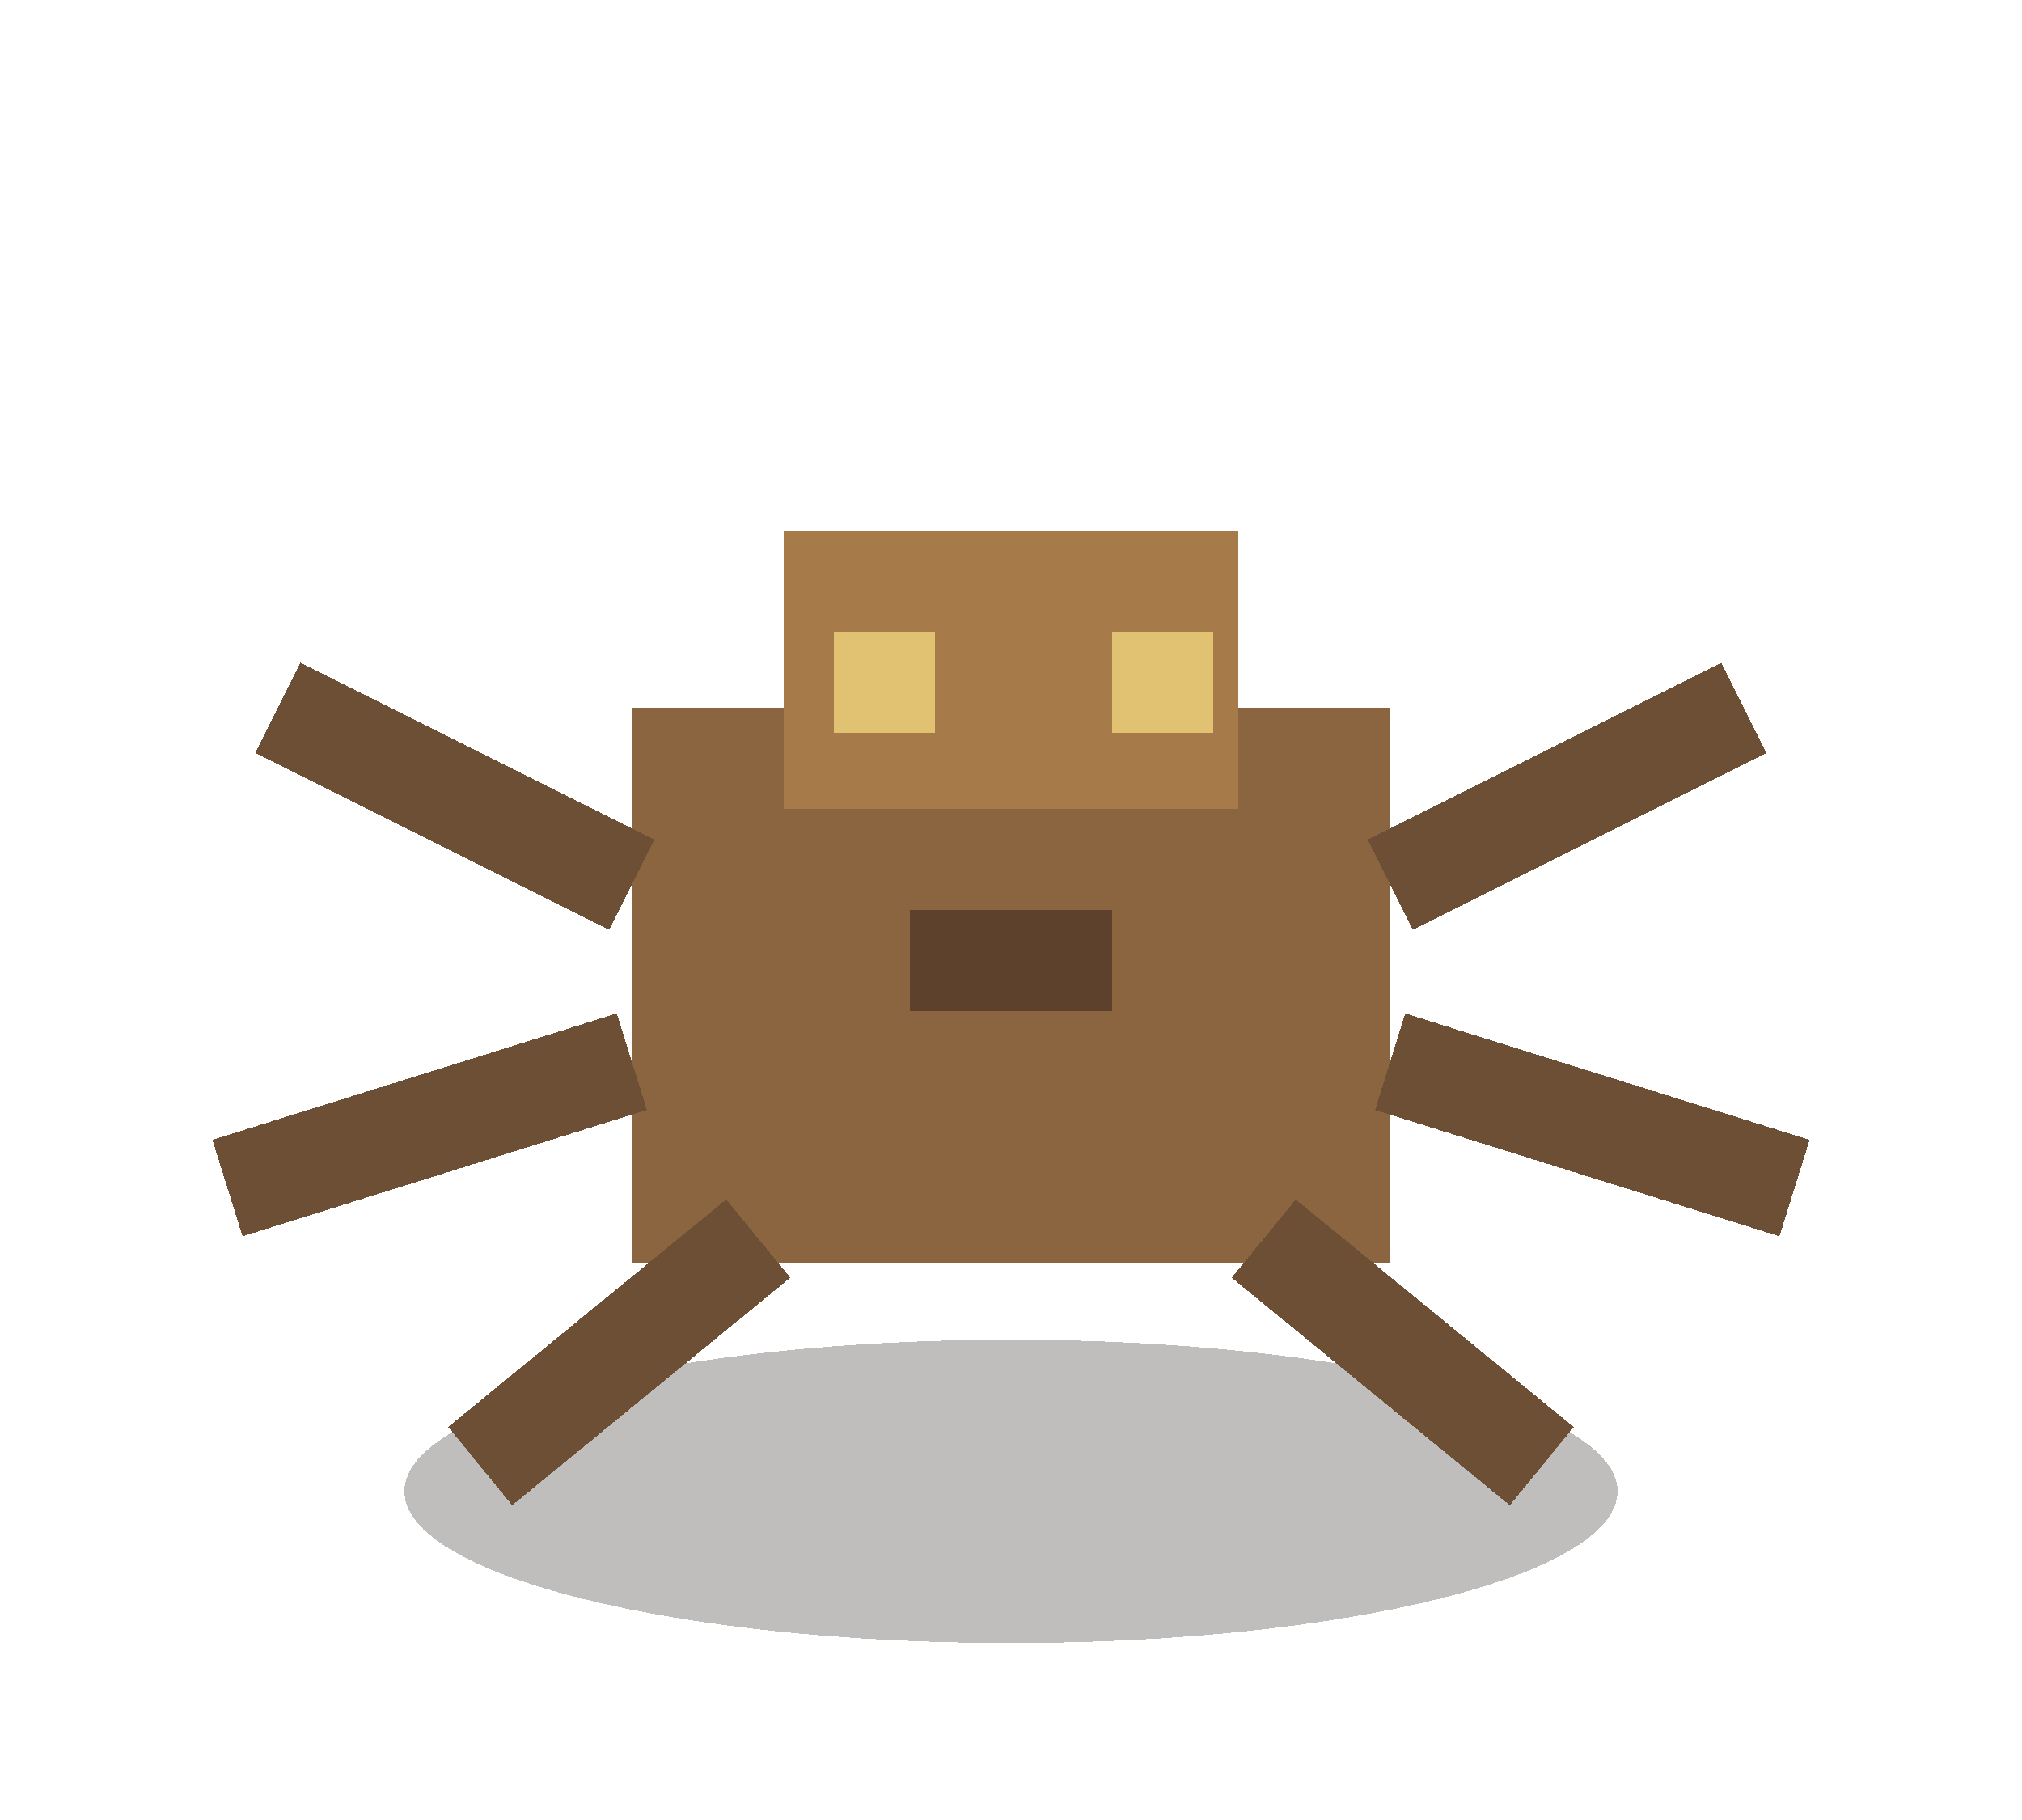
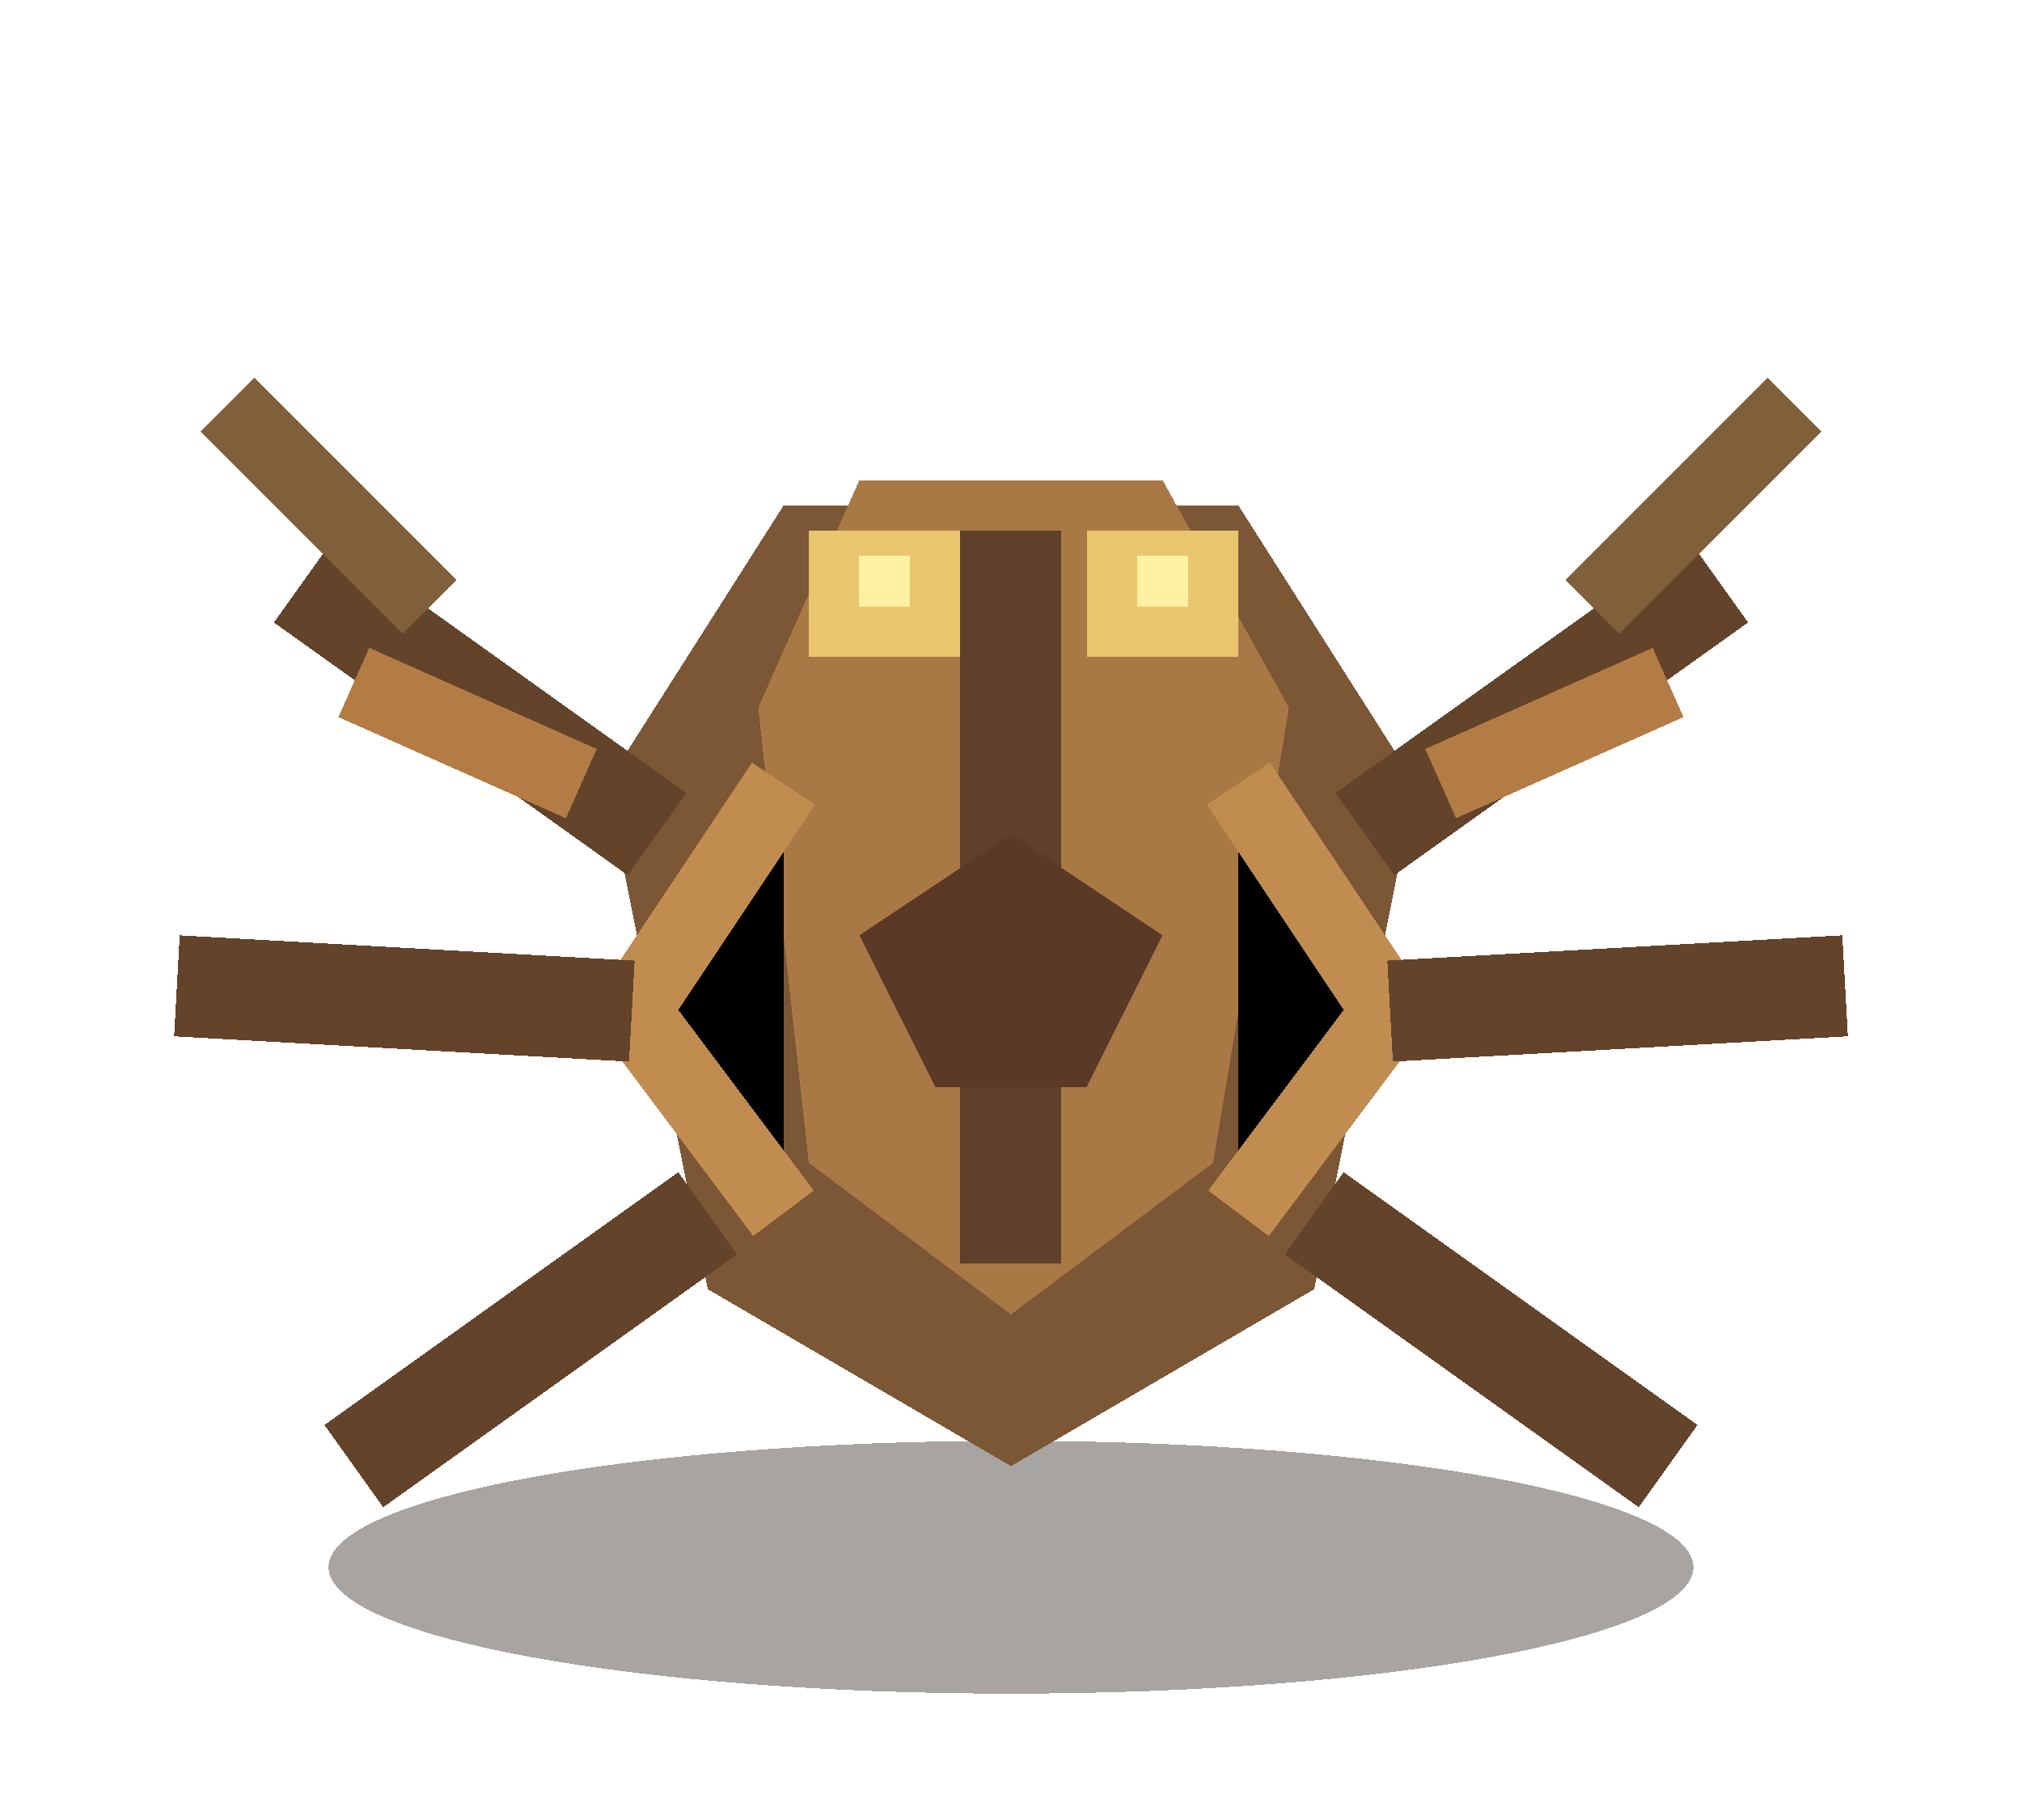
<svg xmlns="http://www.w3.org/2000/svg" width="80" height="72" viewBox="0 0 80 72" shape-rendering="crispEdges">
-   <ellipse cx="40" cy="59" rx="24" ry="6" fill="#2b261f" opacity=".3" />
-   <rect x="25" y="28" width="30" height="22" fill="#8a6540" />
-   <rect x="31" y="21" width="18" height="11" fill="#a67a49" />
-   <rect x="33" y="25" width="4" height="4" fill="#e1c172" />
-   <rect x="44" y="25" width="4" height="4" fill="#e1c172" />
-   <path d="M25 35L11 28M25 42L9 47M55 35L69 28M55 42L71 47M30 49L19 58M50 49L61 58" stroke="#6d4f36" stroke-width="4" />
-   <rect x="36" y="36" width="8" height="4" fill="#5e412d" />
+   <ellipse cx="40" cy="62" rx="27" ry="5" fill="#241b13" opacity=".4" />
+   <path d="M24 31L31 20H49L56 31L52 51L40 58L28 51Z" fill="#7c5736" />
+   <path d="M30 28L34 19H46L51 28L48 46L40 52L32 46Z" fill="#a97945" />
+   <path d="M40 21V50" stroke="#5f412b" stroke-width="4" />
+   <path d="M31 31L25 40L31 48M49 31L55 40L49 48" stroke="#c18c50" stroke-width="3" />
+   <rect x="32" y="21" width="6" height="5" fill="#e9c66d" />
+   <rect x="43" y="21" width="6" height="5" fill="#e9c66d" />
+   <rect x="34" y="22" width="2" height="2" fill="#fff1a1" />
+   <rect x="45" y="22" width="2" height="2" fill="#fff1a1" />
+   <path d="M26 33L12 23M25 40L7 39M28 48L14 58M54 33L68 23M55 40L73 39M52 48L66 58" stroke="#64432b" stroke-width="4" />
+   <path d="M23 31L14 27M57 31L66 27" stroke="#b37c45" stroke-width="3" />
+   <path d="M34 37L40 33L46 37L43 43H37Z" fill="#5b3927" />
+   <path d="M17 24L9 16M63 24L71 16" stroke="#80603b" stroke-width="3" />
</svg>
